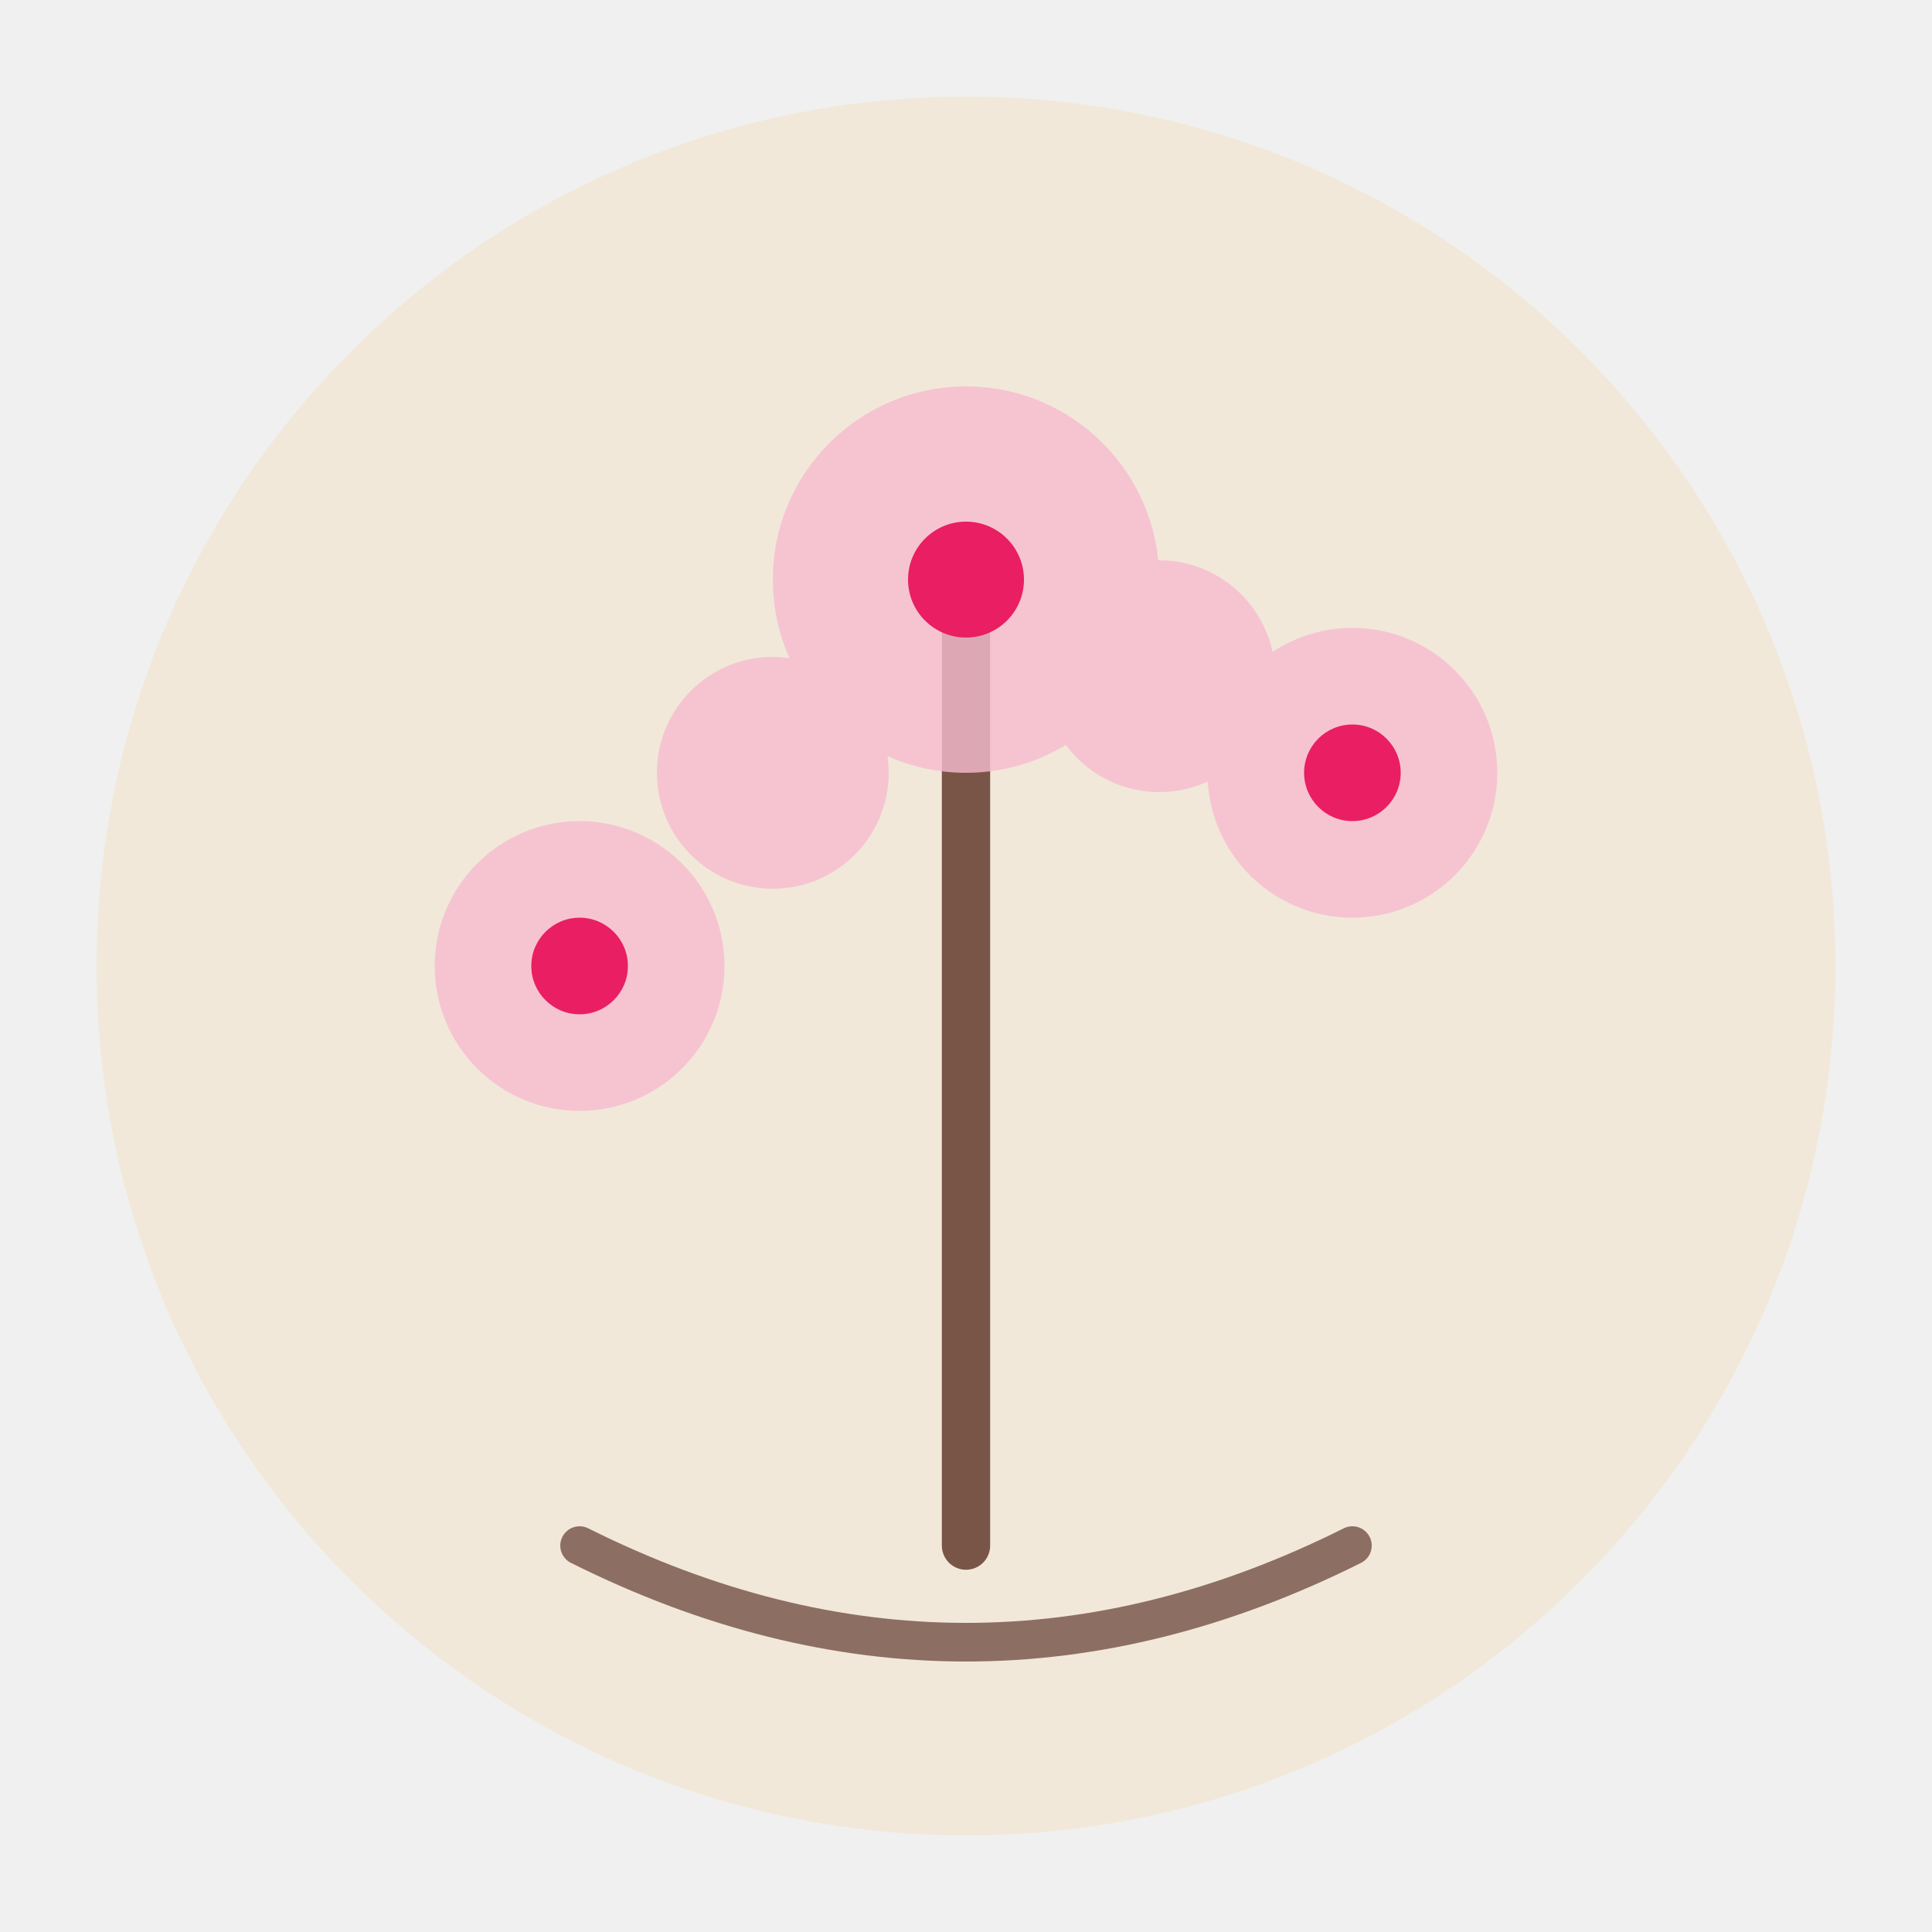
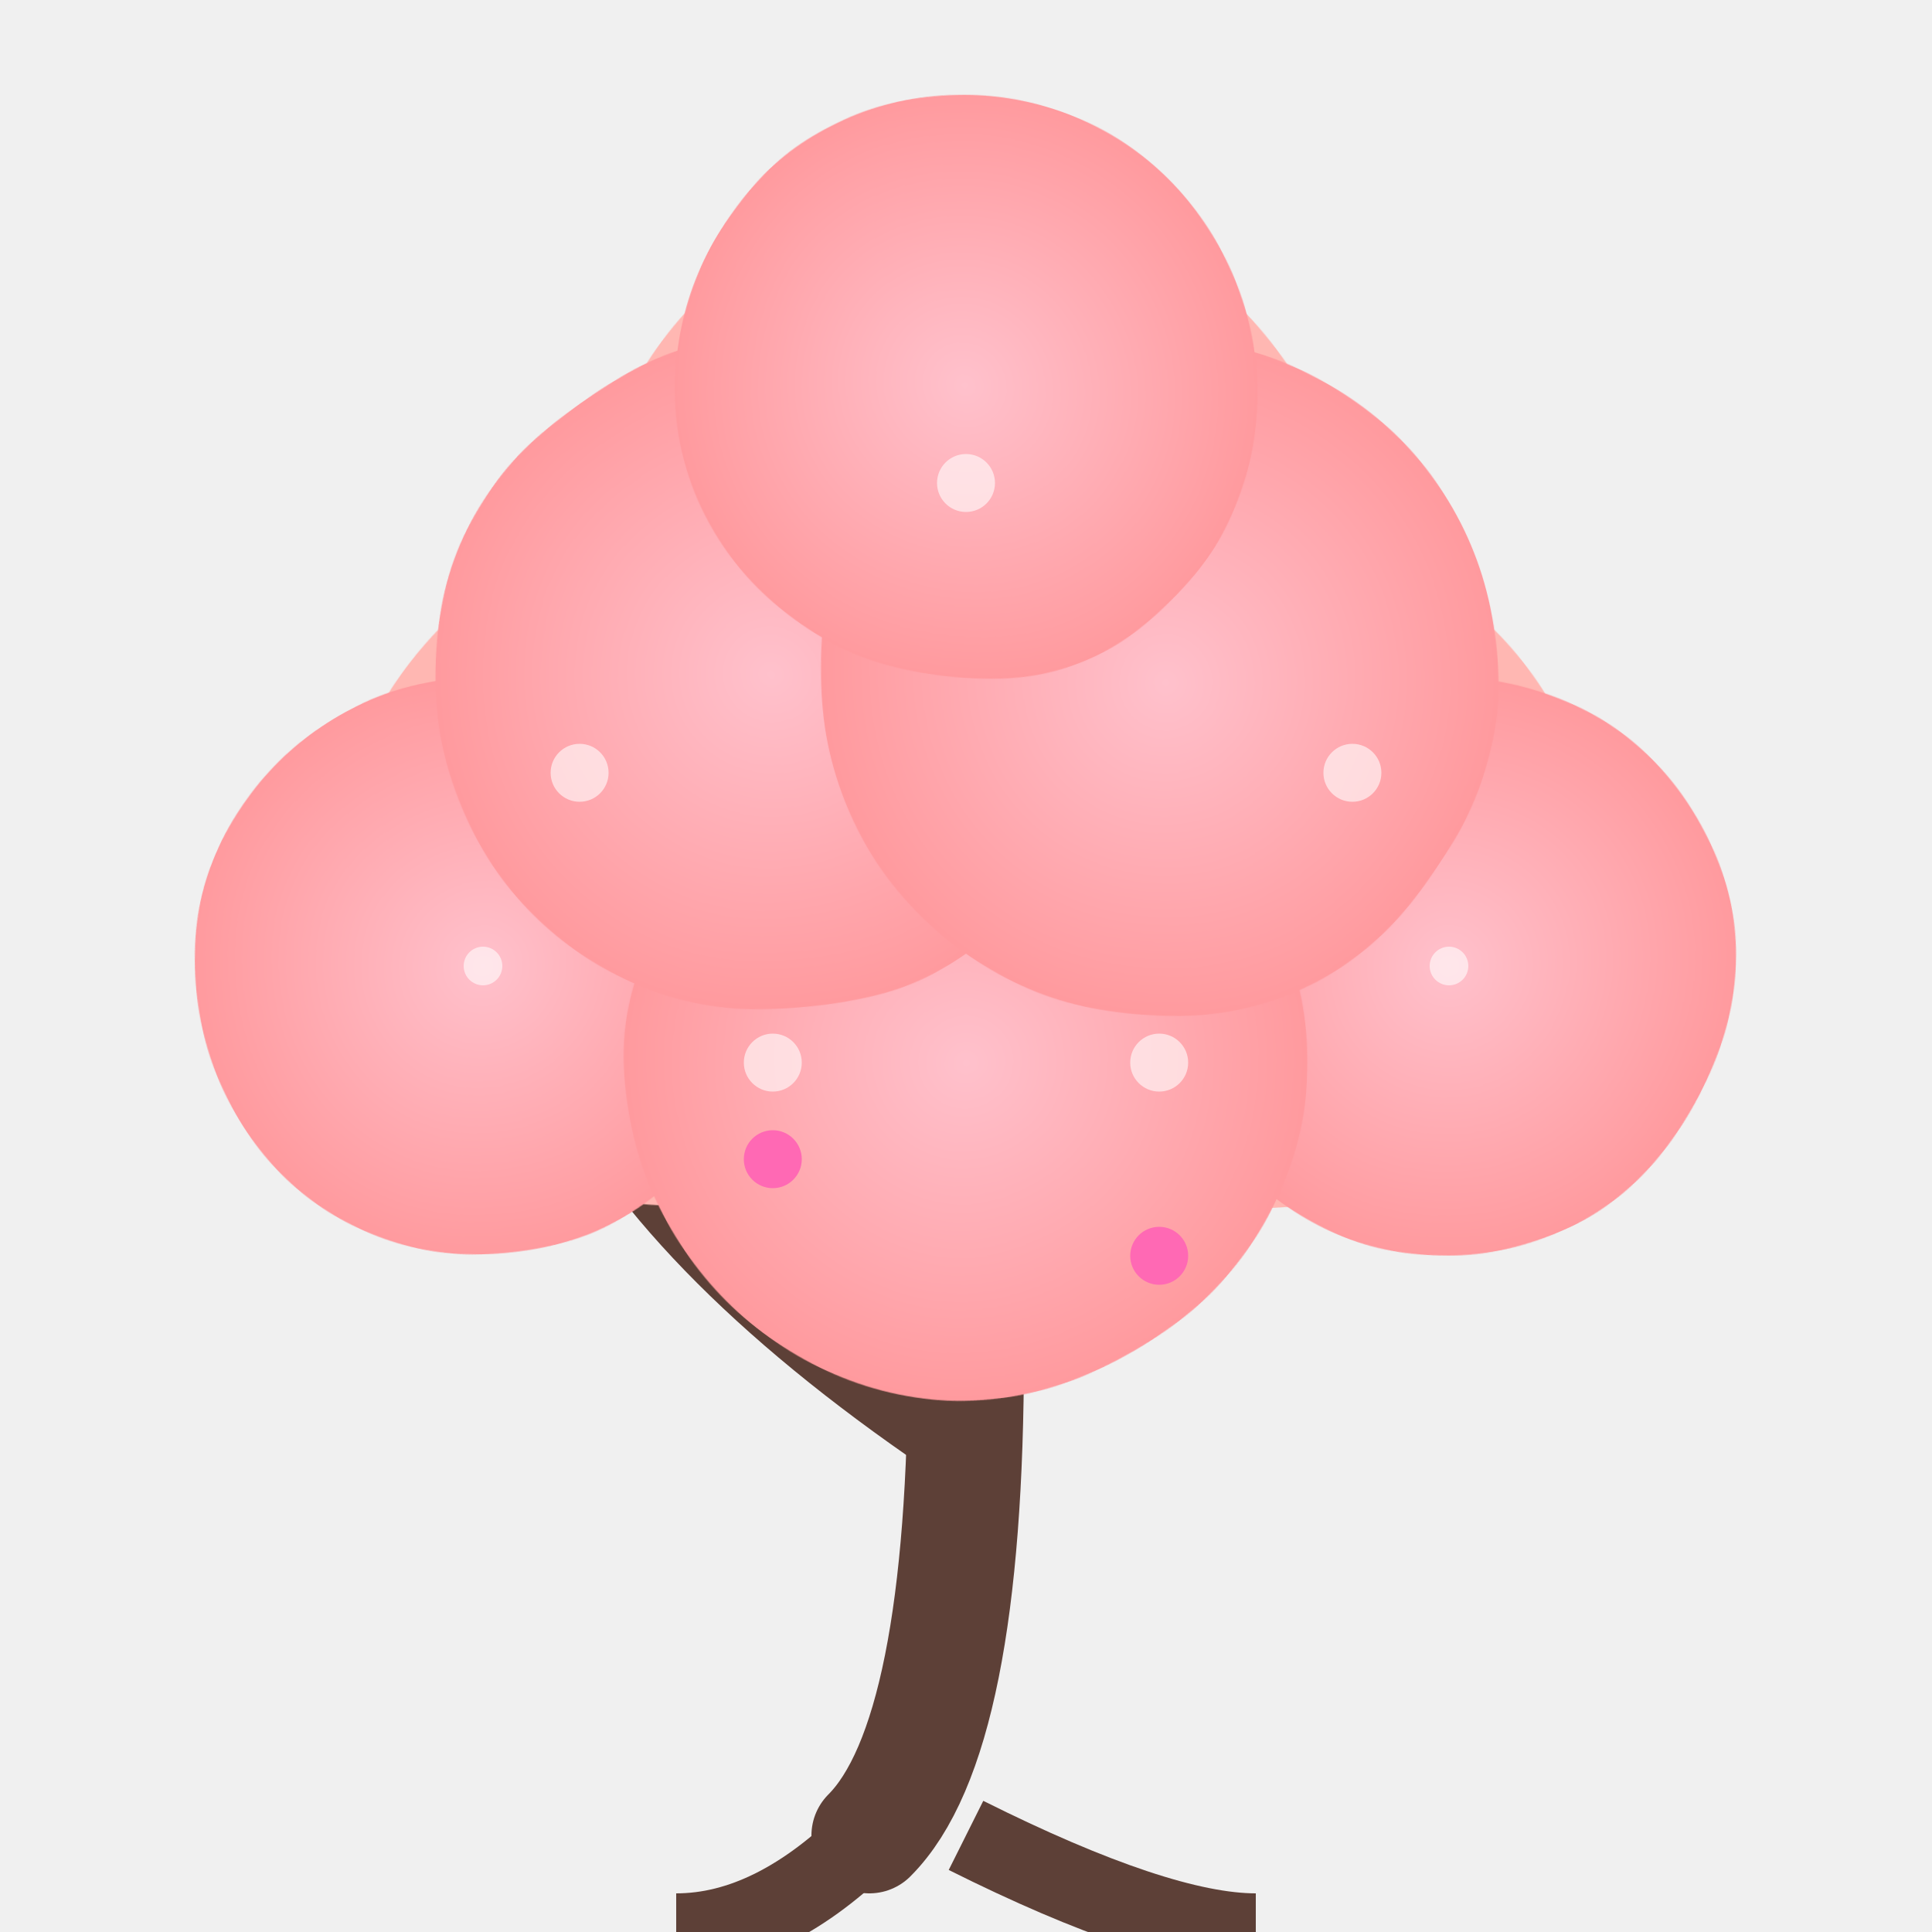
- <svg xmlns="http://www.w3.org/2000/svg" width="200" height="200" viewBox="0 0 200 200">
-   <circle cx="100" cy="100" r="90" fill="#F1E8D9" />
-   <path d="M60 160 Q100 180 140 160" stroke="#8D6E63" stroke-width="4" fill="none" stroke-linecap="round" />
-   <path d="M100 160 Q100 100 100 60" stroke="#795548" stroke-width="5" fill="none" stroke-linecap="round" />
-   <g fill="#F8BBD0" opacity="0.8">
-     <circle cx="60" cy="100" r="15" />
-     <circle cx="140" cy="80" r="15" />
-     <circle cx="100" cy="60" r="20" />
-     <circle cx="80" cy="80" r="12" />
-     <circle cx="120" cy="70" r="12" />
+ <svg xmlns="http://www.w3.org/2000/svg" viewBox="0 0 200 200">
+   <defs>
+     <radialGradient id="canopyGrad" cx="50%" cy="50%" r="50%" fx="50%" fy="50%">
+       <stop offset="0%" style="stop-color:#ffc1cc;stop-opacity:1" />
+       <stop offset="100%" style="stop-color:#ff9a9e;stop-opacity:1" />
+     </radialGradient>
+     <filter id="fluff">
+       <feTurbulence type="fractalNoise" baseFrequency="0.02" numOctaves="3" result="noise" />
+       <feDisplacementMap in="SourceGraphic" in2="noise" scale="2" />
+     </filter>
+   </defs>
+   <path d="M90 190 Q100 180 100 140 Q100 100 90 80" stroke="#5D4037" stroke-width="12" fill="none" stroke-linecap="round" />
+   <path d="M100 140 Q120 120 130 100" stroke="#5D4037" stroke-width="8" fill="none" stroke-linecap="round" />
+   <path d="M100 150 Q70 130 60 110" stroke="#5D4037" stroke-width="8" fill="none" stroke-linecap="round" />
+   <path d="M90 190 Q80 200 70 200" stroke="#5D4037" stroke-width="8" fill="none" />
+   <path d="M100 190 Q120 200 130 200" stroke="#5D4037" stroke-width="8" fill="none" />
+   <g filter="url(#fluff)">
+     <circle cx="70" cy="90" r="35" fill="#ffb7b2" />
+     <circle cx="130" cy="90" r="35" fill="#ffb7b2" />
+     <circle cx="100" cy="60" r="40" fill="#ffb7b2" />
+     <circle cx="50" cy="100" r="30" fill="url(#canopyGrad)" />
+     <circle cx="150" cy="100" r="30" fill="url(#canopyGrad)" />
+     <circle cx="100" cy="110" r="35" fill="url(#canopyGrad)" />
+     <circle cx="80" cy="70" r="35" fill="url(#canopyGrad)" />
+     <circle cx="120" cy="70" r="35" fill="url(#canopyGrad)" />
+     <circle cx="100" cy="40" r="30" fill="url(#canopyGrad)" />
  </g>
-   <circle cx="60" cy="100" r="5" fill="#E91E63" />
-   <circle cx="140" cy="80" r="5" fill="#E91E63" />
-   <circle cx="100" cy="60" r="6" fill="#E91E63" />
+   <g fill="#fff" opacity="0.6">
+     <circle cx="60" cy="80" r="3" />
+     <circle cx="140" cy="80" r="3" />
+     <circle cx="100" cy="50" r="3" />
+     <circle cx="80" cy="110" r="3" />
+     <circle cx="120" cy="110" r="3" />
+     <circle cx="50" cy="100" r="2" />
+     <circle cx="150" cy="100" r="2" />
+   </g>
+   <circle cx="80" cy="120" r="3" fill="#ff69b4">
+     <animate attributeName="cy" values="120;180" dur="3s" repeatCount="indefinite" />
+     <animate attributeName="opacity" values="1;0" dur="3s" repeatCount="indefinite" />
+     <animate attributeName="cx" values="80;70;90;80" dur="3s" repeatCount="indefinite" />
+   </circle>
+   <circle cx="120" cy="130" r="3" fill="#ff69b4">
+     <animate attributeName="cy" values="130;190" dur="4s" repeatCount="indefinite" />
+     <animate attributeName="opacity" values="1;0" dur="4s" repeatCount="indefinite" />
+     <animate attributeName="cx" values="120;130;110;120" dur="4s" repeatCount="indefinite" />
+   </circle>
</svg>
